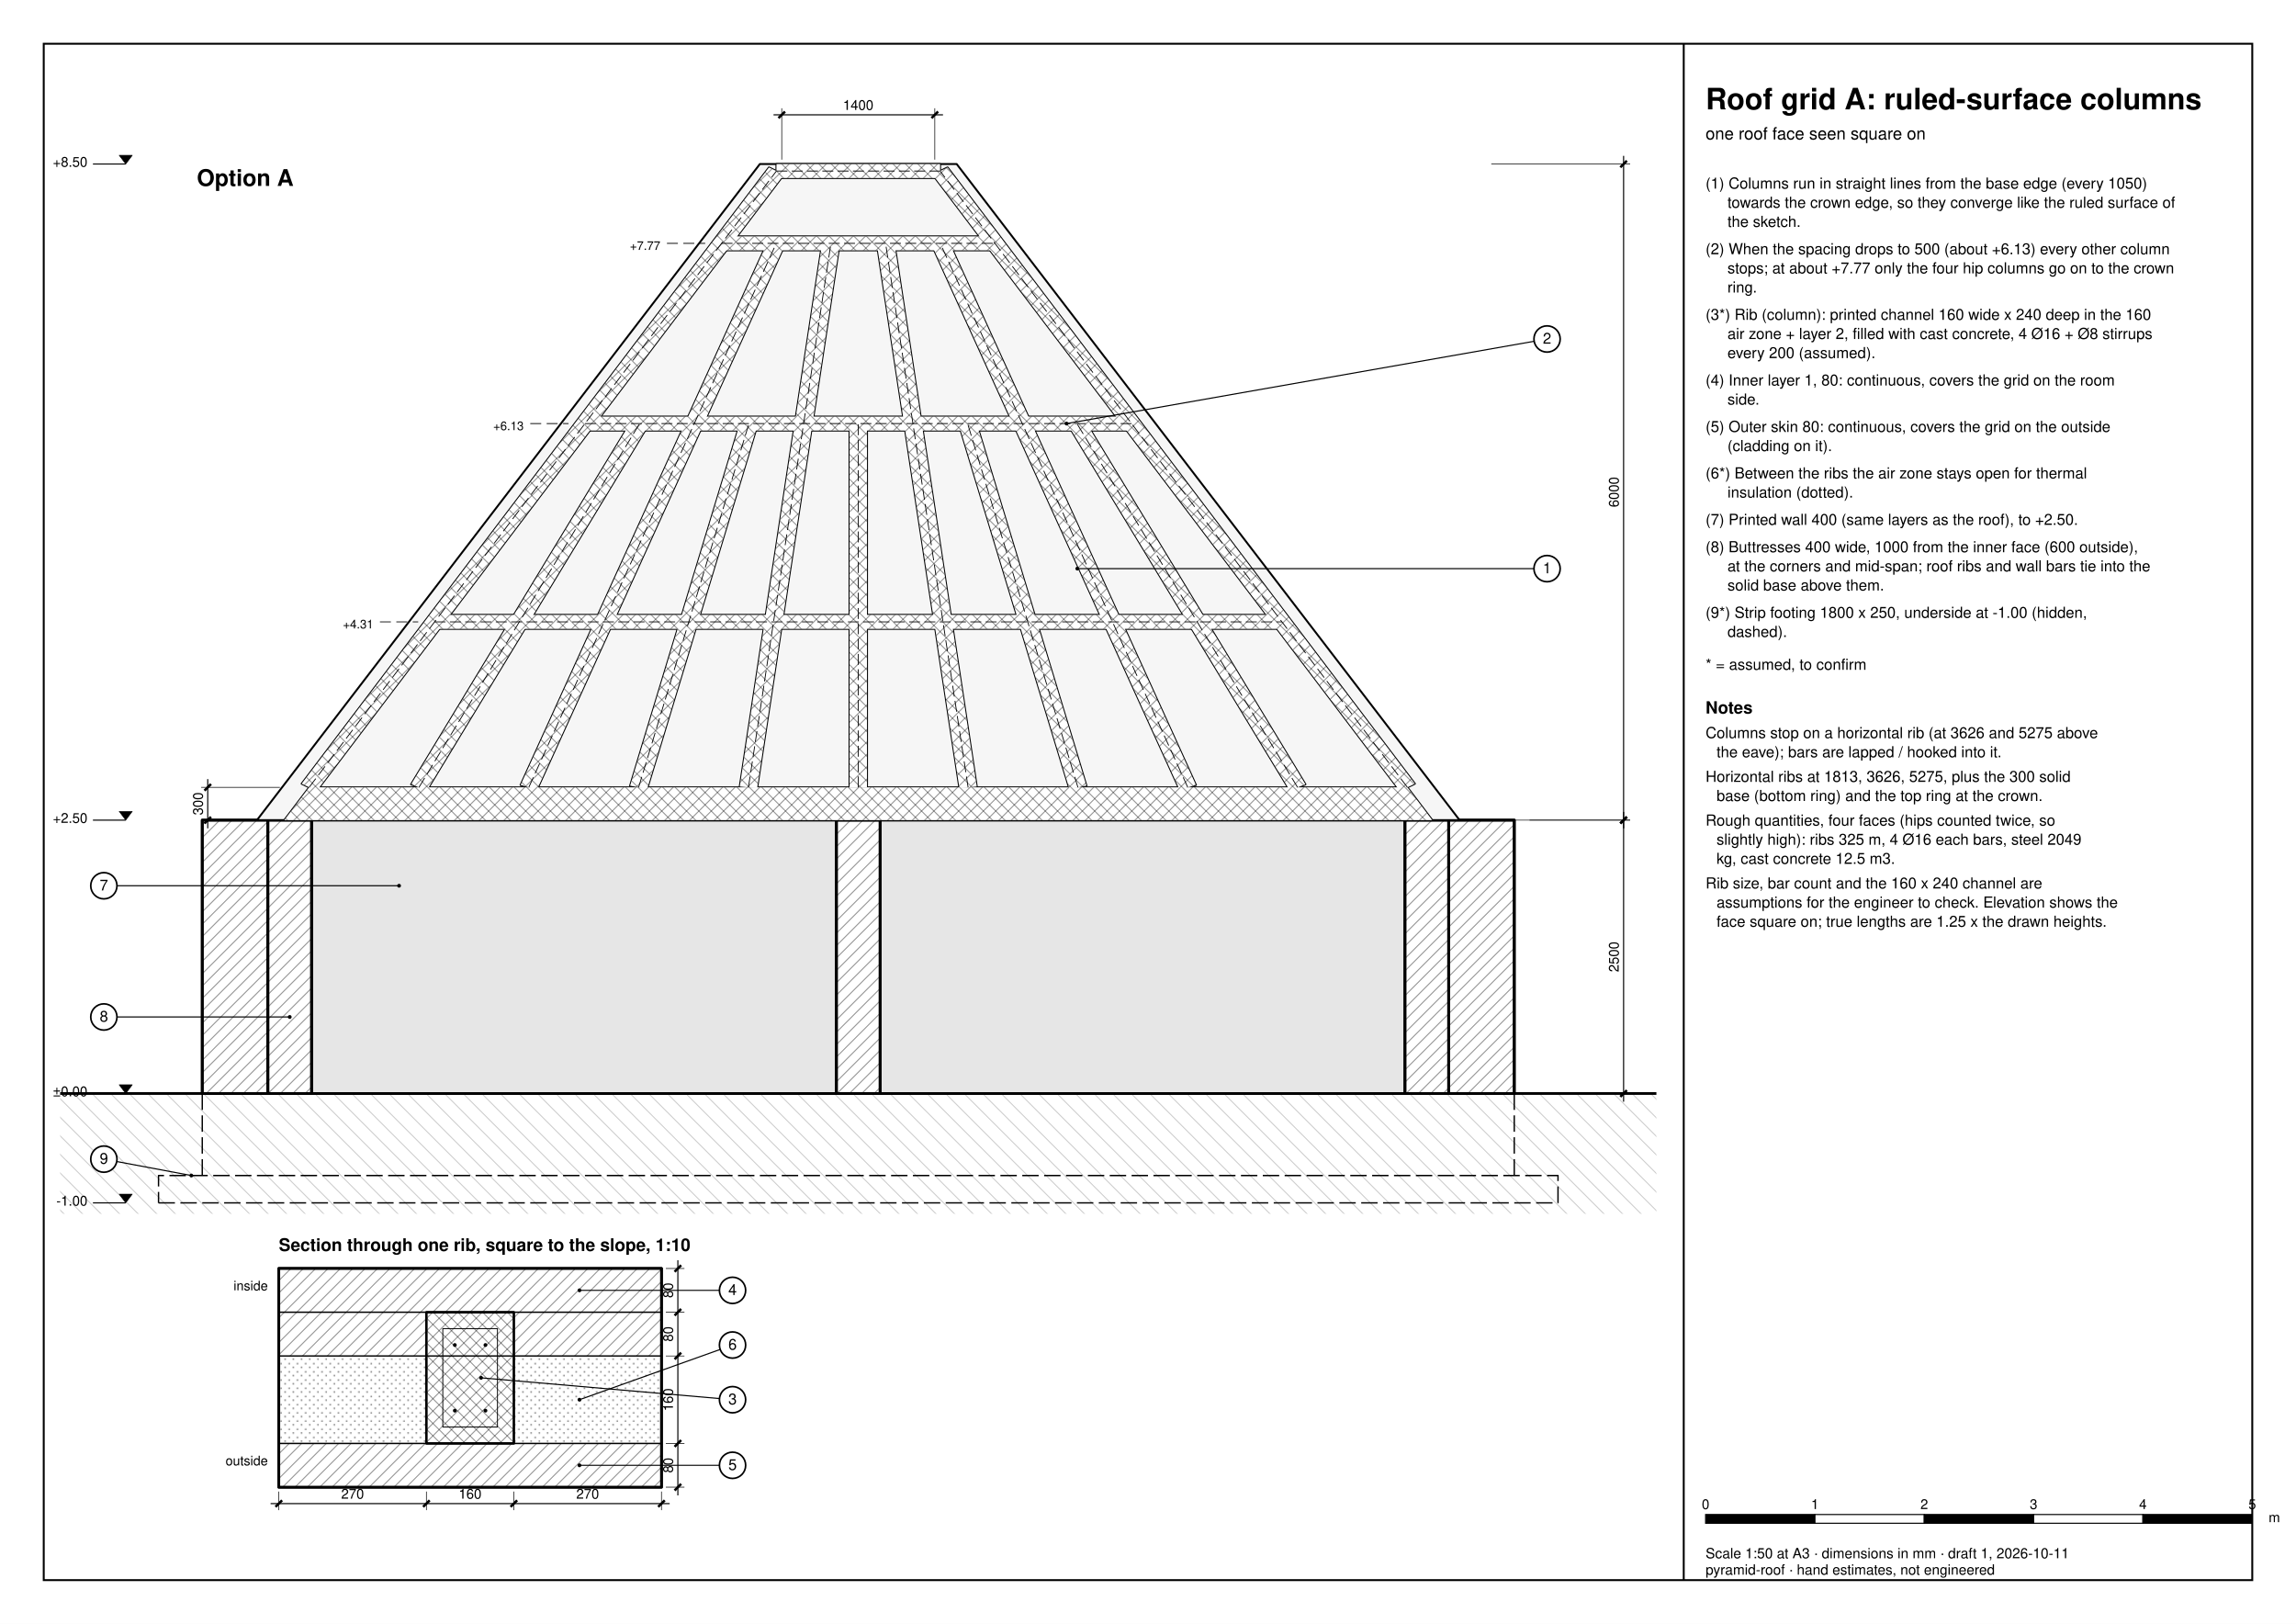
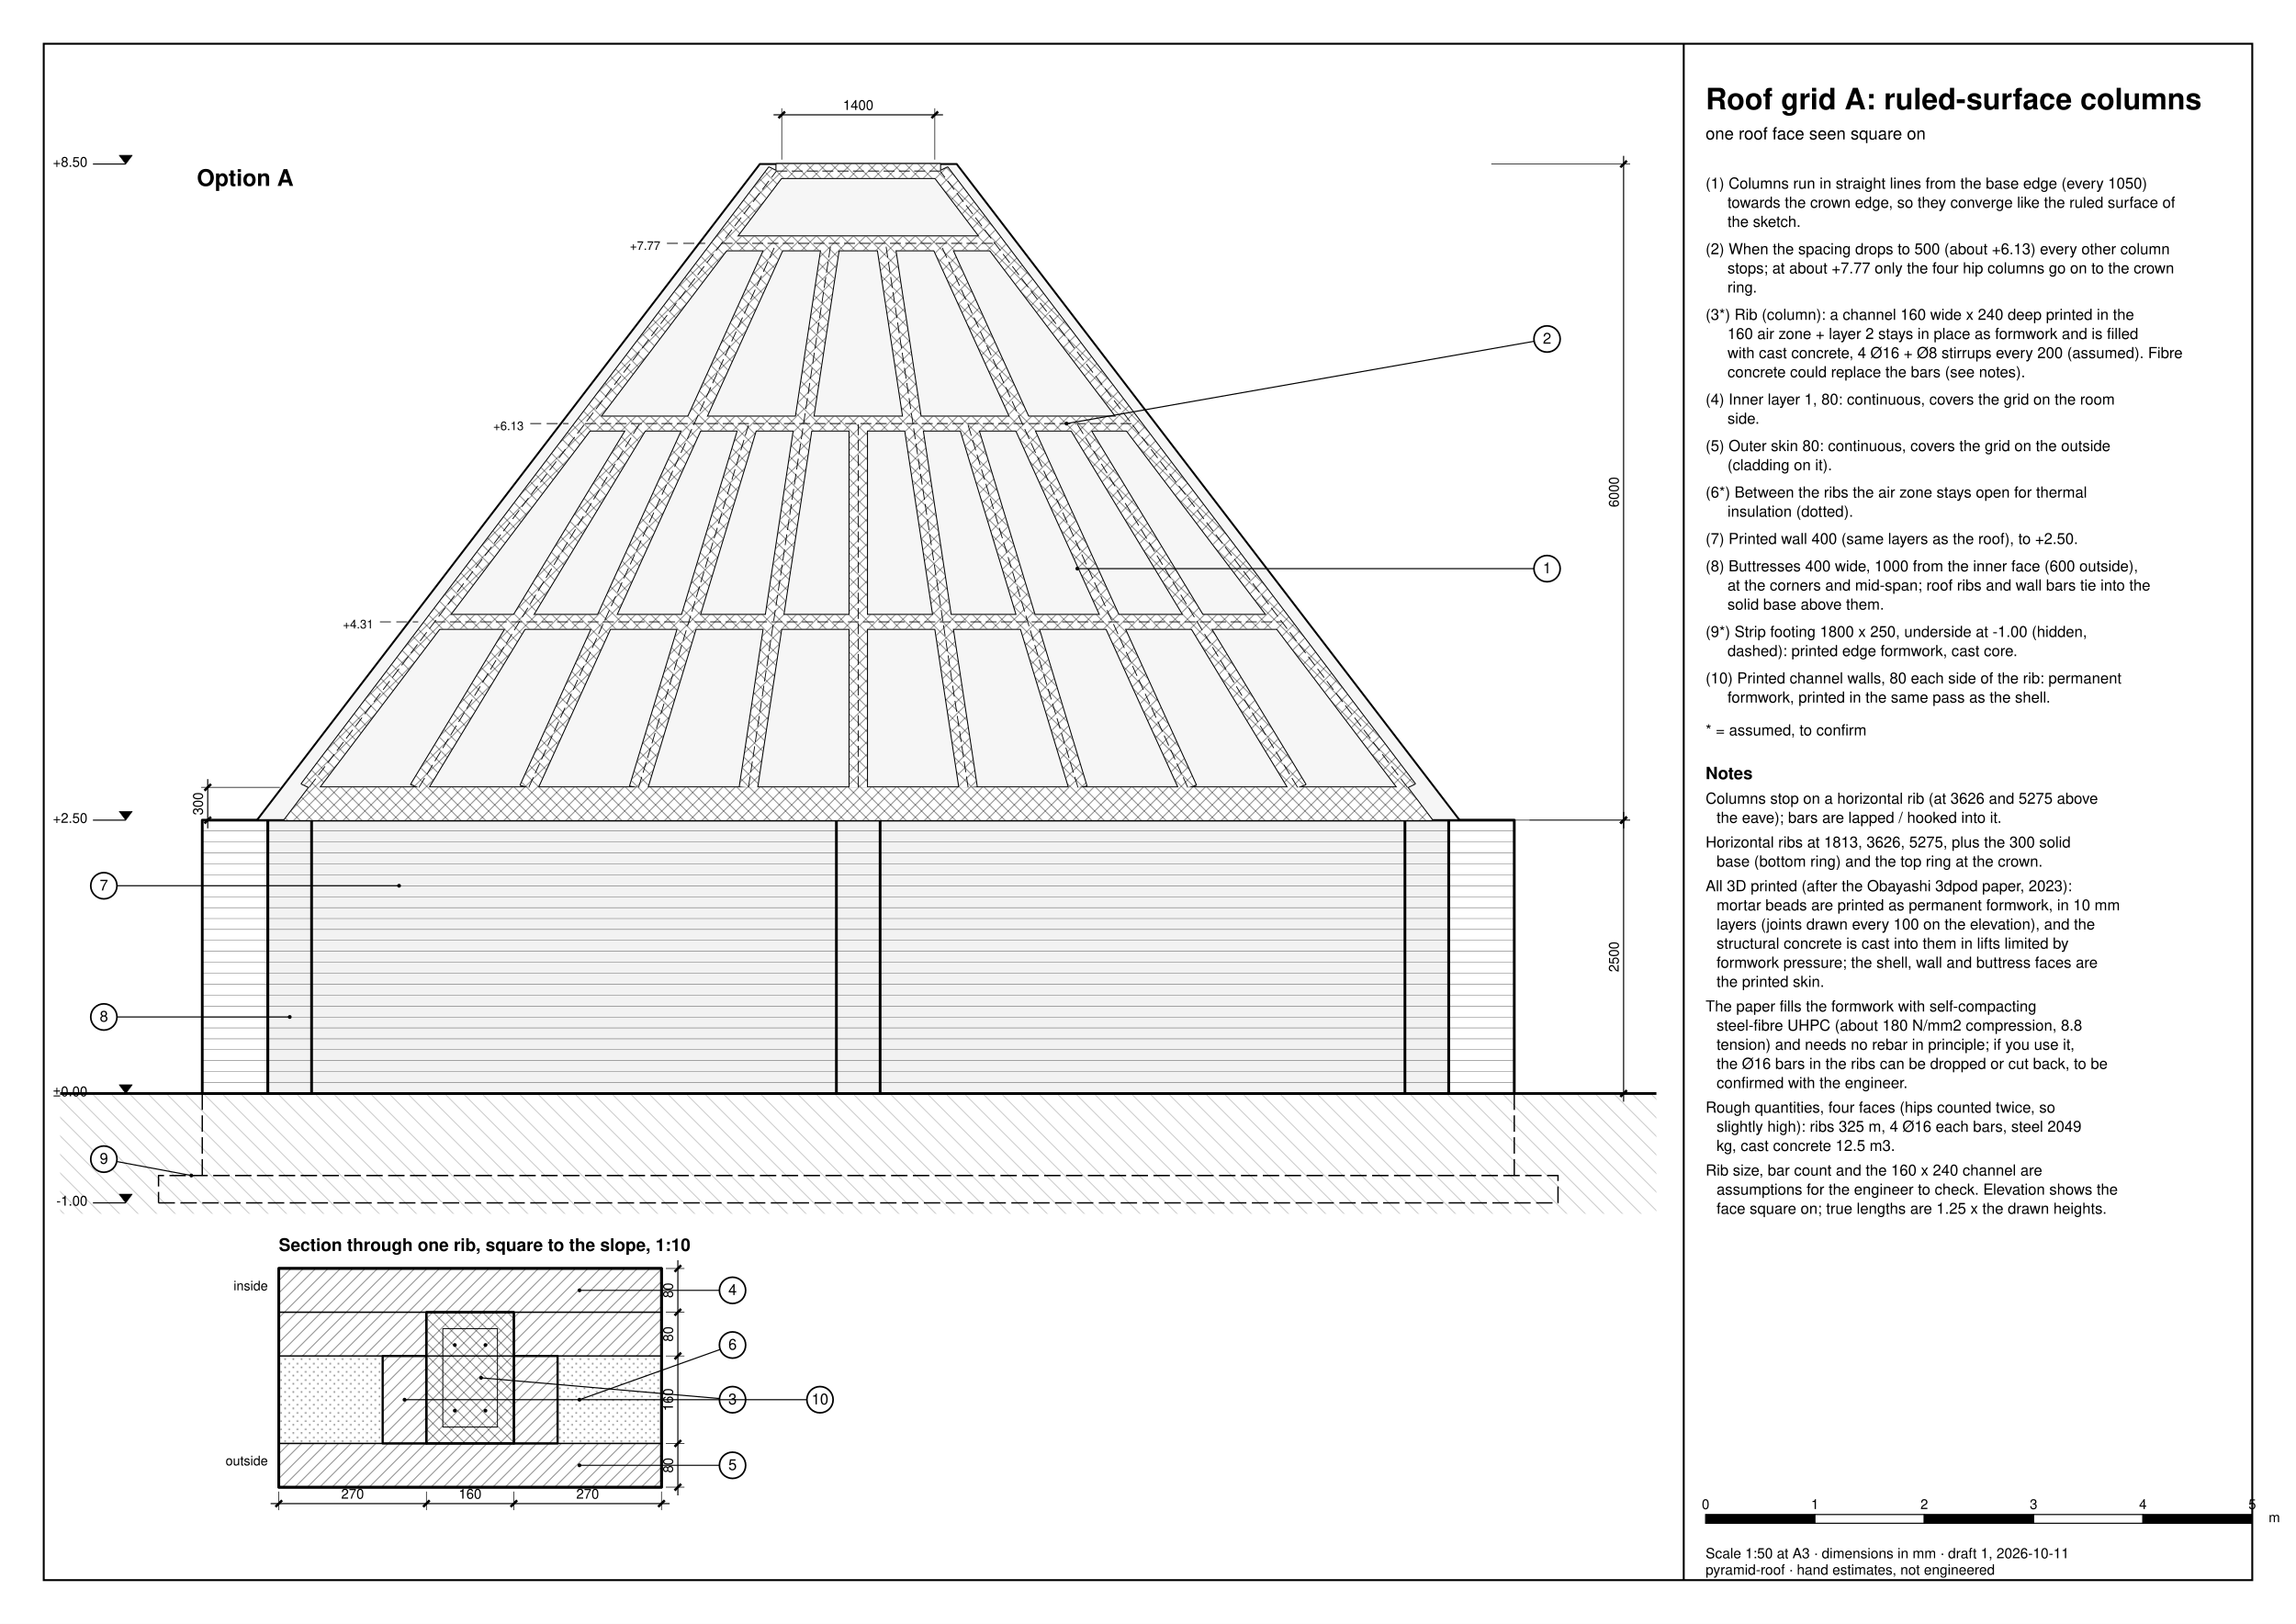
<svg xmlns="http://www.w3.org/2000/svg" width="420mm" height="297mm" viewBox="0 0 420 297" font-family="Helvetica, Arial, sans-serif">
  <defs>
    <pattern id="conc" width="1.6" height="1.6" patternUnits="userSpaceOnUse" patternTransform="rotate(45)">
      <line x1="0" y1="0" x2="0" y2="1.6" stroke="#000" stroke-width="0.14" />
    </pattern>
    <pattern id="earth" width="2.4" height="2.4" patternUnits="userSpaceOnUse" patternTransform="rotate(-45)">
      <line x1="0" y1="0" x2="0" y2="2.4" stroke="#777" stroke-width="0.12" />
    </pattern>
    <pattern id="cast" width="1.6" height="1.6" patternUnits="userSpaceOnUse" patternTransform="rotate(45)">
      <line x1="0" y1="0" x2="0" y2="1.6" stroke="#000" stroke-width="0.14" />
      <line x1="0" y1="0" x2="1.6" y2="0" stroke="#000" stroke-width="0.14" />
    </pattern>
    <pattern id="dots" width="1.5" height="1.5" patternUnits="userSpaceOnUse">
      <circle cx="0.4" cy="0.4" r="0.11" fill="#000" />
      <circle cx="1.15" cy="1.1" r="0.11" fill="#000" />
    </pattern>
  </defs>
  <rect width="420" height="297" fill="#fff" />
  <rect x="8" y="8" width="404" height="281" fill="none" stroke="#000" stroke-width="0.35" />
  <g>
    <polygon points="11.00,222.00 303.00,222.00 303.00,200.00 11.00,200.00" fill="url(#earth)" stroke="#000" stroke-width="0.0" stroke-linejoin="round" />
-     <polygon points="49.00,200.00 265.00,200.00 265.00,150.00 49.00,150.00" fill="#e6e6e6" stroke="#000" stroke-width="0.5" stroke-linejoin="round" />
-     <polygon points="265.00,200.00 277.00,200.00 277.00,150.00 265.00,150.00" fill="#fff" stroke="#000" stroke-width="0.5" stroke-linejoin="round" />
-     <polygon points="265.00,200.00 277.00,200.00 277.00,150.00 265.00,150.00" fill="url(#conc)" stroke="#000" stroke-width="0.0" stroke-linejoin="round" />
+     <polygon points="49.00,200.00 265.00,200.00 265.00,150.00 49.00,150.00" fill="#f2f2f2" stroke="#000" stroke-width="0.5" stroke-linejoin="round" />
+     <path d="M49.0,198.0 L265.0,198.0 M49.0,196.0 L265.0,196.0 M49.0,194.0 L265.0,194.0 M49.0,192.0 L265.0,192.0 M49.0,190.0 L265.0,190.0 M49.0,188.0 L265.0,188.0 M49.0,186.0 L265.0,186.0 M49.0,184.0 L265.0,184.0 M49.0,182.0 L265.0,182.0 M49.0,180.0 L265.0,180.0 M49.0,178.0 L265.0,178.0 M49.0,176.0 L265.0,176.0 M49.0,174.0 L265.0,174.0 M49.0,172.0 L265.0,172.0 M49.0,170.0 L265.0,170.0 M49.0,168.0 L265.0,168.0 M49.0,166.0 L265.0,166.0 M49.0,164.0 L265.0,164.0 M49.0,162.0 L265.0,162.0 M49.0,160.0 L265.0,160.0 M49.0,158.0 L265.0,158.0 M49.0,156.0 L265.0,156.0 M49.0,154.0 L265.0,154.0 M49.0,152.0 L265.0,152.0" fill="none" stroke="#000" stroke-width="0.05" stroke-linejoin="round" />
+     <polygon points="265.00,200.00 277.00,200.00 277.00,150.00 265.00,150.00" fill="#fff" stroke="#000" stroke-width="0.0" stroke-linejoin="round" />
+     <path d="M265.0,198.0 L277.0,198.0 M265.0,196.0 L277.0,196.0 M265.0,194.0 L277.0,194.0 M265.0,192.0 L277.0,192.0 M265.0,190.0 L277.0,190.0 M265.0,188.0 L277.0,188.0 M265.0,186.0 L277.0,186.0 M265.0,184.0 L277.0,184.0 M265.0,182.0 L277.0,182.0 M265.0,180.0 L277.0,180.0 M265.0,178.0 L277.0,178.0 M265.0,176.0 L277.0,176.0 M265.0,174.0 L277.0,174.0 M265.0,172.0 L277.0,172.0 M265.0,170.0 L277.0,170.0 M265.0,168.0 L277.0,168.0 M265.0,166.0 L277.0,166.0 M265.0,164.0 L277.0,164.0 M265.0,162.0 L277.0,162.0 M265.0,160.0 L277.0,160.0 M265.0,158.0 L277.0,158.0 M265.0,156.0 L277.0,156.0 M265.0,154.0 L277.0,154.0 M265.0,152.0 L277.0,152.0" fill="none" stroke="#000" stroke-width="0.05" stroke-linejoin="round" />
    <polygon points="265.00,200.00 277.00,200.00 277.00,150.00 265.00,150.00" fill="none" stroke="#000" stroke-width="0.5" stroke-linejoin="round" />
-     <polygon points="37.00,200.00 49.00,200.00 49.00,150.00 37.00,150.00" fill="#fff" stroke="#000" stroke-width="0.5" stroke-linejoin="round" />
-     <polygon points="37.00,200.00 49.00,200.00 49.00,150.00 37.00,150.00" fill="url(#conc)" stroke="#000" stroke-width="0.0" stroke-linejoin="round" />
+     <polygon points="37.00,200.00 49.00,200.00 49.00,150.00 37.00,150.00" fill="#fff" stroke="#000" stroke-width="0.0" stroke-linejoin="round" />
+     <path d="M37.0,198.0 L49.0,198.0 M37.0,196.0 L49.0,196.0 M37.0,194.0 L49.0,194.0 M37.0,192.0 L49.0,192.0 M37.0,190.0 L49.0,190.0 M37.0,188.0 L49.0,188.0 M37.0,186.0 L49.0,186.0 M37.0,184.0 L49.0,184.0 M37.0,182.0 L49.0,182.0 M37.0,180.0 L49.0,180.0 M37.0,178.0 L49.0,178.0 M37.0,176.0 L49.0,176.0 M37.0,174.0 L49.0,174.0 M37.0,172.0 L49.0,172.0 M37.0,170.0 L49.0,170.0 M37.0,168.0 L49.0,168.0 M37.0,166.0 L49.0,166.0 M37.0,164.0 L49.0,164.0 M37.0,162.0 L49.0,162.0 M37.0,160.0 L49.0,160.0 M37.0,158.0 L49.0,158.0 M37.0,156.0 L49.0,156.0 M37.0,154.0 L49.0,154.0 M37.0,152.0 L49.0,152.0" fill="none" stroke="#000" stroke-width="0.05" stroke-linejoin="round" />
    <polygon points="37.00,200.00 49.00,200.00 49.00,150.00 37.00,150.00" fill="none" stroke="#000" stroke-width="0.5" stroke-linejoin="round" />
-     <polygon points="49.00,200.00 57.00,200.00 57.00,150.00 49.00,150.00" fill="#fff" stroke="#000" stroke-width="0.5" stroke-linejoin="round" />
-     <polygon points="49.00,200.00 57.00,200.00 57.00,150.00 49.00,150.00" fill="url(#conc)" stroke="#000" stroke-width="0.0" stroke-linejoin="round" />
+     <polygon points="49.00,200.00 57.00,200.00 57.00,150.00 49.00,150.00" fill="#fff" stroke="#000" stroke-width="0.0" stroke-linejoin="round" />
+     <polygon points="49.00,200.00 57.00,200.00 57.00,150.00 49.00,150.00" fill="#f2f2f2" stroke="#000" stroke-width="0.0" stroke-linejoin="round" />
+     <path d="M49.0,198.0 L57.0,198.0 M49.0,196.0 L57.0,196.0 M49.0,194.0 L57.0,194.0 M49.0,192.0 L57.0,192.0 M49.0,190.0 L57.0,190.0 M49.0,188.0 L57.0,188.0 M49.0,186.0 L57.0,186.0 M49.0,184.0 L57.0,184.0 M49.0,182.0 L57.0,182.0 M49.0,180.0 L57.0,180.0 M49.0,178.0 L57.0,178.0 M49.0,176.0 L57.0,176.0 M49.0,174.0 L57.0,174.0 M49.0,172.0 L57.0,172.0 M49.0,170.0 L57.0,170.0 M49.0,168.0 L57.0,168.0 M49.0,166.0 L57.0,166.0 M49.0,164.0 L57.0,164.0 M49.0,162.0 L57.0,162.0 M49.0,160.0 L57.0,160.0 M49.0,158.0 L57.0,158.0 M49.0,156.0 L57.0,156.0 M49.0,154.0 L57.0,154.0 M49.0,152.0 L57.0,152.0" fill="none" stroke="#000" stroke-width="0.05" stroke-linejoin="round" />
    <polygon points="49.00,200.00 57.00,200.00 57.00,150.00 49.00,150.00" fill="none" stroke="#000" stroke-width="0.5" stroke-linejoin="round" />
-     <polygon points="153.00,200.00 161.00,200.00 161.00,150.00 153.00,150.00" fill="#fff" stroke="#000" stroke-width="0.5" stroke-linejoin="round" />
-     <polygon points="153.00,200.00 161.00,200.00 161.00,150.00 153.00,150.00" fill="url(#conc)" stroke="#000" stroke-width="0.0" stroke-linejoin="round" />
+     <polygon points="153.00,200.00 161.00,200.00 161.00,150.00 153.00,150.00" fill="#fff" stroke="#000" stroke-width="0.0" stroke-linejoin="round" />
+     <polygon points="153.00,200.00 161.00,200.00 161.00,150.00 153.00,150.00" fill="#f2f2f2" stroke="#000" stroke-width="0.0" stroke-linejoin="round" />
+     <path d="M153.0,198.0 L161.0,198.0 M153.0,196.0 L161.0,196.0 M153.0,194.0 L161.0,194.0 M153.0,192.0 L161.0,192.0 M153.0,190.0 L161.0,190.0 M153.0,188.0 L161.0,188.0 M153.0,186.0 L161.0,186.0 M153.0,184.0 L161.0,184.0 M153.0,182.0 L161.0,182.0 M153.0,180.0 L161.0,180.0 M153.0,178.0 L161.0,178.0 M153.0,176.0 L161.0,176.0 M153.0,174.0 L161.0,174.0 M153.0,172.0 L161.0,172.0 M153.0,170.0 L161.0,170.0 M153.0,168.0 L161.0,168.0 M153.0,166.0 L161.0,166.0 M153.0,164.0 L161.0,164.0 M153.0,162.0 L161.0,162.0 M153.0,160.0 L161.0,160.0 M153.0,158.0 L161.0,158.0 M153.0,156.0 L161.0,156.0 M153.0,154.0 L161.0,154.0 M153.0,152.0 L161.0,152.0" fill="none" stroke="#000" stroke-width="0.05" stroke-linejoin="round" />
    <polygon points="153.00,200.00 161.00,200.00 161.00,150.00 153.00,150.00" fill="none" stroke="#000" stroke-width="0.5" stroke-linejoin="round" />
-     <polygon points="257.00,200.00 265.00,200.00 265.00,150.00 257.00,150.00" fill="#fff" stroke="#000" stroke-width="0.5" stroke-linejoin="round" />
-     <polygon points="257.00,200.00 265.00,200.00 265.00,150.00 257.00,150.00" fill="url(#conc)" stroke="#000" stroke-width="0.0" stroke-linejoin="round" />
+     <polygon points="257.00,200.00 265.00,200.00 265.00,150.00 257.00,150.00" fill="#fff" stroke="#000" stroke-width="0.0" stroke-linejoin="round" />
+     <polygon points="257.00,200.00 265.00,200.00 265.00,150.00 257.00,150.00" fill="#f2f2f2" stroke="#000" stroke-width="0.0" stroke-linejoin="round" />
+     <path d="M257.0,198.0 L265.0,198.0 M257.0,196.0 L265.0,196.0 M257.0,194.0 L265.0,194.0 M257.0,192.0 L265.0,192.0 M257.0,190.0 L265.0,190.0 M257.0,188.0 L265.0,188.0 M257.0,186.0 L265.0,186.0 M257.0,184.0 L265.0,184.0 M257.0,182.0 L265.0,182.0 M257.0,180.0 L265.0,180.0 M257.0,178.0 L265.0,178.0 M257.0,176.0 L265.0,176.0 M257.0,174.0 L265.0,174.0 M257.0,172.0 L265.0,172.0 M257.0,170.0 L265.0,170.0 M257.0,168.0 L265.0,168.0 M257.0,166.0 L265.0,166.0 M257.0,164.0 L265.0,164.0 M257.0,162.0 L265.0,162.0 M257.0,160.0 L265.0,160.0 M257.0,158.0 L265.0,158.0 M257.0,156.0 L265.0,156.0 M257.0,154.0 L265.0,154.0 M257.0,152.0 L265.0,152.0" fill="none" stroke="#000" stroke-width="0.05" stroke-linejoin="round" />
    <polygon points="257.00,200.00 265.00,200.00 265.00,150.00 257.00,150.00" fill="none" stroke="#000" stroke-width="0.5" stroke-linejoin="round" />
    <polyline points="29.00,220.00 285.00,220.00 285.00,215.00 29.00,215.00 29.00,220.00" fill="none" stroke="#000" stroke-width="0.25" stroke-linejoin="round" stroke-dasharray="3 1" />
    <polyline points="37.00,215.00 37.00,200.00" fill="none" stroke="#000" stroke-width="0.25" stroke-linejoin="round" stroke-dasharray="3 1" />
    <polyline points="277.00,215.00 277.00,200.00" fill="none" stroke="#000" stroke-width="0.25" stroke-linejoin="round" stroke-dasharray="3 1" />
    <polyline points="11.00,200.00 303.00,200.00" fill="none" stroke="#000" stroke-width="0.5" stroke-linejoin="round" />
    <polygon points="47.00,150.00 267.00,150.00 175.00,30.00 139.00,30.00" fill="#f6f6f6" stroke="#000" stroke-width="0.35" stroke-linejoin="round" />
    <polygon points="55.18,143.34 140.66,30.62 143.40,31.94 57.92,144.66" fill="#000" stroke="#000" stroke-width="0.35" stroke-linejoin="round" />
    <polygon points="75.20,143.45 115.56,76.92 118.44,78.03 78.08,144.55" fill="#000" stroke="#000" stroke-width="0.35" stroke-linejoin="round" />
    <polygon points="95.23,143.57 140.50,44.07 143.50,44.94 98.23,144.43" fill="#000" stroke="#000" stroke-width="0.35" stroke-linejoin="round" />
    <polygon points="115.26,143.70 135.44,77.17 138.56,77.77 118.38,144.30" fill="#000" stroke="#000" stroke-width="0.35" stroke-linejoin="round" />
    <polygon points="135.32,143.85 150.41,44.35 153.59,44.66 138.50,144.15" fill="#000" stroke="#000" stroke-width="0.35" stroke-linejoin="round" />
    <polygon points="155.40,144.00 155.40,77.47 158.60,77.47 158.60,144.00" fill="#000" stroke="#000" stroke-width="0.35" stroke-linejoin="round" />
    <polygon points="175.50,144.15 160.41,44.66 163.59,44.35 178.68,143.85" fill="#000" stroke="#000" stroke-width="0.35" stroke-linejoin="round" />
    <polygon points="195.62,144.30 175.44,77.77 178.56,77.17 198.74,143.70" fill="#000" stroke="#000" stroke-width="0.35" stroke-linejoin="round" />
    <polygon points="215.77,144.43 170.50,44.94 173.50,44.07 218.77,143.57" fill="#000" stroke="#000" stroke-width="0.35" stroke-linejoin="round" />
    <polygon points="235.92,144.55 195.56,78.03 198.44,76.92 238.80,143.45" fill="#000" stroke="#000" stroke-width="0.35" stroke-linejoin="round" />
    <polygon points="256.08,144.66 170.60,31.94 173.34,30.62 258.82,143.34" fill="#000" stroke="#000" stroke-width="0.35" stroke-linejoin="round" />
    <polygon points="79.50,115.02 234.50,115.02 234.50,112.46 79.50,112.46" fill="#000" stroke="#000" stroke-width="0.35" stroke-linejoin="round" />
    <polygon points="107.00,78.75 207.00,78.75 207.00,76.19 107.00,76.19" fill="#000" stroke="#000" stroke-width="0.35" stroke-linejoin="round" />
    <polygon points="132.00,45.79 182.00,45.79 182.00,43.23 132.00,43.23" fill="#000" stroke="#000" stroke-width="0.35" stroke-linejoin="round" />
    <polygon points="52.00,150.00 262.00,150.00 257.45,144.00 56.55,144.00" fill="#000" stroke="#000" stroke-width="0.35" stroke-linejoin="round" />
    <polygon points="142.03,32.56 171.97,32.56 171.97,30.00 142.03,30.00" fill="#000" stroke="#000" stroke-width="0.35" stroke-linejoin="round" />
    <polygon points="55.18,143.34 140.66,30.62 143.40,31.94 57.92,144.66" fill="#fff" stroke="#000" stroke-width="0.0" stroke-linejoin="round" />
    <polygon points="55.18,143.34 140.66,30.62 143.40,31.94 57.92,144.66" fill="url(#cast)" stroke="#000" stroke-width="0.0" stroke-linejoin="round" />
    <polygon points="75.20,143.45 115.56,76.92 118.44,78.03 78.08,144.55" fill="#fff" stroke="#000" stroke-width="0.0" stroke-linejoin="round" />
    <polygon points="75.20,143.45 115.56,76.92 118.44,78.03 78.08,144.55" fill="url(#cast)" stroke="#000" stroke-width="0.0" stroke-linejoin="round" />
    <polygon points="95.23,143.57 140.50,44.07 143.50,44.94 98.23,144.43" fill="#fff" stroke="#000" stroke-width="0.0" stroke-linejoin="round" />
    <polygon points="95.23,143.57 140.50,44.07 143.50,44.94 98.23,144.43" fill="url(#cast)" stroke="#000" stroke-width="0.0" stroke-linejoin="round" />
    <polygon points="115.26,143.70 135.44,77.17 138.56,77.77 118.38,144.30" fill="#fff" stroke="#000" stroke-width="0.0" stroke-linejoin="round" />
    <polygon points="115.26,143.70 135.44,77.17 138.56,77.77 118.38,144.30" fill="url(#cast)" stroke="#000" stroke-width="0.0" stroke-linejoin="round" />
    <polygon points="135.32,143.85 150.41,44.35 153.59,44.66 138.50,144.15" fill="#fff" stroke="#000" stroke-width="0.0" stroke-linejoin="round" />
    <polygon points="135.32,143.85 150.41,44.35 153.59,44.66 138.50,144.15" fill="url(#cast)" stroke="#000" stroke-width="0.0" stroke-linejoin="round" />
    <polygon points="155.40,144.00 155.40,77.47 158.60,77.47 158.60,144.00" fill="#fff" stroke="#000" stroke-width="0.0" stroke-linejoin="round" />
    <polygon points="155.40,144.00 155.40,77.47 158.60,77.47 158.60,144.00" fill="url(#cast)" stroke="#000" stroke-width="0.0" stroke-linejoin="round" />
    <polygon points="175.50,144.15 160.41,44.66 163.59,44.35 178.68,143.85" fill="#fff" stroke="#000" stroke-width="0.0" stroke-linejoin="round" />
    <polygon points="175.50,144.15 160.41,44.66 163.59,44.35 178.68,143.85" fill="url(#cast)" stroke="#000" stroke-width="0.0" stroke-linejoin="round" />
    <polygon points="195.62,144.30 175.44,77.77 178.56,77.17 198.74,143.70" fill="#fff" stroke="#000" stroke-width="0.0" stroke-linejoin="round" />
    <polygon points="195.62,144.30 175.44,77.77 178.56,77.17 198.74,143.70" fill="url(#cast)" stroke="#000" stroke-width="0.0" stroke-linejoin="round" />
    <polygon points="215.77,144.43 170.50,44.94 173.50,44.07 218.77,143.57" fill="#fff" stroke="#000" stroke-width="0.0" stroke-linejoin="round" />
    <polygon points="215.77,144.43 170.50,44.94 173.50,44.07 218.77,143.57" fill="url(#cast)" stroke="#000" stroke-width="0.0" stroke-linejoin="round" />
    <polygon points="235.92,144.55 195.56,78.03 198.44,76.92 238.80,143.45" fill="#fff" stroke="#000" stroke-width="0.0" stroke-linejoin="round" />
    <polygon points="235.92,144.55 195.56,78.03 198.44,76.92 238.80,143.45" fill="url(#cast)" stroke="#000" stroke-width="0.0" stroke-linejoin="round" />
    <polygon points="256.08,144.66 170.60,31.94 173.34,30.62 258.82,143.34" fill="#fff" stroke="#000" stroke-width="0.0" stroke-linejoin="round" />
    <polygon points="256.08,144.66 170.60,31.94 173.34,30.62 258.82,143.34" fill="url(#cast)" stroke="#000" stroke-width="0.0" stroke-linejoin="round" />
    <polygon points="79.50,115.02 234.50,115.02 234.50,112.46 79.50,112.46" fill="#fff" stroke="#000" stroke-width="0.0" stroke-linejoin="round" />
    <polygon points="79.50,115.02 234.50,115.02 234.50,112.46 79.50,112.46" fill="url(#cast)" stroke="#000" stroke-width="0.0" stroke-linejoin="round" />
    <polygon points="107.00,78.75 207.00,78.75 207.00,76.19 107.00,76.19" fill="#fff" stroke="#000" stroke-width="0.0" stroke-linejoin="round" />
    <polygon points="107.00,78.75 207.00,78.75 207.00,76.19 107.00,76.19" fill="url(#cast)" stroke="#000" stroke-width="0.0" stroke-linejoin="round" />
    <polygon points="132.00,45.79 182.00,45.79 182.00,43.23 132.00,43.23" fill="#fff" stroke="#000" stroke-width="0.0" stroke-linejoin="round" />
    <polygon points="132.00,45.79 182.00,45.79 182.00,43.23 132.00,43.23" fill="url(#cast)" stroke="#000" stroke-width="0.0" stroke-linejoin="round" />
    <polygon points="52.00,150.00 262.00,150.00 257.45,144.00 56.55,144.00" fill="#fff" stroke="#000" stroke-width="0.0" stroke-linejoin="round" />
    <polygon points="52.00,150.00 262.00,150.00 257.45,144.00 56.55,144.00" fill="url(#cast)" stroke="#000" stroke-width="0.0" stroke-linejoin="round" />
    <polygon points="142.03,32.56 171.97,32.56 171.97,30.00 142.03,30.00" fill="#fff" stroke="#000" stroke-width="0.0" stroke-linejoin="round" />
    <polygon points="142.03,32.56 171.97,32.56 171.97,30.00 142.03,30.00" fill="url(#cast)" stroke="#000" stroke-width="0.0" stroke-linejoin="round" />
    <polyline points="56.55,144.00 142.03,31.28" fill="none" stroke="#000" stroke-width="0.15" stroke-linejoin="round" stroke-dasharray="2 0.8" />
    <polyline points="76.64,144.00 117.00,77.47" fill="none" stroke="#000" stroke-width="0.15" stroke-linejoin="round" stroke-dasharray="2 0.8" />
    <polyline points="96.73,144.00 142.00,44.51" fill="none" stroke="#000" stroke-width="0.15" stroke-linejoin="round" stroke-dasharray="2 0.8" />
    <polyline points="116.82,144.00 137.00,77.47" fill="none" stroke="#000" stroke-width="0.15" stroke-linejoin="round" stroke-dasharray="2 0.8" />
    <polyline points="136.91,144.00 152.00,44.51" fill="none" stroke="#000" stroke-width="0.15" stroke-linejoin="round" stroke-dasharray="2 0.8" />
    <polyline points="157.00,144.00 157.00,77.47" fill="none" stroke="#000" stroke-width="0.15" stroke-linejoin="round" stroke-dasharray="2 0.8" />
    <polyline points="177.09,144.00 162.00,44.51" fill="none" stroke="#000" stroke-width="0.15" stroke-linejoin="round" stroke-dasharray="2 0.8" />
    <polyline points="197.18,144.00 177.00,77.47" fill="none" stroke="#000" stroke-width="0.15" stroke-linejoin="round" stroke-dasharray="2 0.8" />
    <polyline points="217.27,144.00 172.00,44.51" fill="none" stroke="#000" stroke-width="0.15" stroke-linejoin="round" stroke-dasharray="2 0.8" />
    <polyline points="237.36,144.00 197.00,77.47" fill="none" stroke="#000" stroke-width="0.15" stroke-linejoin="round" stroke-dasharray="2 0.8" />
    <polyline points="257.45,144.00 171.97,31.28" fill="none" stroke="#000" stroke-width="0.15" stroke-linejoin="round" stroke-dasharray="2 0.8" />
    <polyline points="79.50,113.74 234.50,113.74" fill="none" stroke="#000" stroke-width="0.15" stroke-linejoin="round" stroke-dasharray="2 0.8" />
    <polyline points="107.00,77.47 207.00,77.47" fill="none" stroke="#000" stroke-width="0.15" stroke-linejoin="round" stroke-dasharray="2 0.8" />
    <polyline points="132.00,44.51 182.00,44.51" fill="none" stroke="#000" stroke-width="0.15" stroke-linejoin="round" stroke-dasharray="2 0.8" />
    <polyline points="142.03,31.28 171.97,31.28" fill="none" stroke="#000" stroke-width="0.15" stroke-linejoin="round" stroke-dasharray="2 0.8" />
    <polyline points="38.00,151.50 38.00,142.50" fill="none" stroke="#000" stroke-width="0.2" stroke-linejoin="round" />
    <polyline points="51.20,150.00 36.80,150.00" fill="none" stroke="#000" stroke-width="0.12" stroke-linejoin="round" />
    <polyline points="37.40,150.60 38.60,149.40" fill="none" stroke="#000" stroke-width="0.45" stroke-linejoin="round" />
    <polyline points="51.20,144.00 36.80,144.00" fill="none" stroke="#000" stroke-width="0.12" stroke-linejoin="round" />
    <polyline points="37.40,144.60 38.60,143.40" fill="none" stroke="#000" stroke-width="0.45" stroke-linejoin="round" />
    <text x="37.10" y="147.00" font-size="2.5" text-anchor="middle" font-weight="normal" fill="#000" transform="rotate(-90 37.10 147.00)">300</text>
    <polyline points="297.00,201.50 297.00,148.50" fill="none" stroke="#000" stroke-width="0.2" stroke-linejoin="round" />
    <polyline points="279.80,200.00 298.20,200.00" fill="none" stroke="#000" stroke-width="0.12" stroke-linejoin="round" />
    <polyline points="296.40,200.60 297.60,199.40" fill="none" stroke="#000" stroke-width="0.45" stroke-linejoin="round" />
    <polyline points="279.80,150.00 298.20,150.00" fill="none" stroke="#000" stroke-width="0.12" stroke-linejoin="round" />
    <polyline points="296.40,150.60 297.60,149.40" fill="none" stroke="#000" stroke-width="0.45" stroke-linejoin="round" />
    <text x="296.10" y="175.00" font-size="2.5" text-anchor="middle" font-weight="normal" fill="#000" transform="rotate(-90 296.10 175.00)">2500</text>
    <polyline points="297.00,151.50 297.00,28.50" fill="none" stroke="#000" stroke-width="0.2" stroke-linejoin="round" />
    <polyline points="272.80,150.00 298.20,150.00" fill="none" stroke="#000" stroke-width="0.12" stroke-linejoin="round" />
    <polyline points="296.40,150.60 297.60,149.40" fill="none" stroke="#000" stroke-width="0.45" stroke-linejoin="round" />
    <polyline points="272.80,30.00 298.20,30.00" fill="none" stroke="#000" stroke-width="0.12" stroke-linejoin="round" />
    <polyline points="296.40,30.60 297.60,29.40" fill="none" stroke="#000" stroke-width="0.45" stroke-linejoin="round" />
    <text x="296.10" y="90.00" font-size="2.5" text-anchor="middle" font-weight="normal" fill="#000" transform="rotate(-90 296.10 90.00)">6000</text>
    <polyline points="141.50,21.00 172.50,21.00" fill="none" stroke="#000" stroke-width="0.2" stroke-linejoin="round" />
    <polyline points="143.00,29.20 143.00,19.80" fill="none" stroke="#000" stroke-width="0.12" stroke-linejoin="round" />
    <polyline points="142.40,21.60 143.60,20.40" fill="none" stroke="#000" stroke-width="0.45" stroke-linejoin="round" />
    <polyline points="171.00,29.20 171.00,19.80" fill="none" stroke="#000" stroke-width="0.12" stroke-linejoin="round" />
    <polyline points="170.40,21.60 171.60,20.40" fill="none" stroke="#000" stroke-width="0.45" stroke-linejoin="round" />
    <text x="157.00" y="20.10" font-size="2.5" text-anchor="middle" font-weight="normal" fill="#000">1400</text>
    <polyline points="23.00,200.00 17.00,200.00" fill="none" stroke="#000" stroke-width="0.2" stroke-linejoin="round" />
    <polygon points="23.00,200.00 24.20,198.40 21.80,198.40" fill="#000" stroke="#000" stroke-width="0.1" stroke-linejoin="round" />
    <text x="16.00" y="200.50" font-size="2.5" text-anchor="end" font-weight="normal" fill="#000">±0.00</text>
    <polyline points="23.00,150.00 17.00,150.00" fill="none" stroke="#000" stroke-width="0.2" stroke-linejoin="round" />
    <polygon points="23.00,150.00 24.20,148.40 21.80,148.40" fill="#000" stroke="#000" stroke-width="0.1" stroke-linejoin="round" />
    <text x="16.00" y="150.50" font-size="2.5" text-anchor="end" font-weight="normal" fill="#000">+2.50</text>
    <polyline points="23.00,30.00 17.00,30.00" fill="none" stroke="#000" stroke-width="0.2" stroke-linejoin="round" />
    <polygon points="23.00,30.00 24.20,28.40 21.80,28.40" fill="#000" stroke="#000" stroke-width="0.1" stroke-linejoin="round" />
    <text x="16.00" y="30.50" font-size="2.5" text-anchor="end" font-weight="normal" fill="#000">+8.50</text>
    <polyline points="23.00,220.00 17.00,220.00" fill="none" stroke="#000" stroke-width="0.2" stroke-linejoin="round" />
    <polygon points="23.00,220.00 24.20,218.40 21.80,218.40" fill="#000" stroke="#000" stroke-width="0.1" stroke-linejoin="round" />
    <text x="16.00" y="220.50" font-size="2.5" text-anchor="end" font-weight="normal" fill="#000">-1.00</text>
    <polyline points="19.00,162.00 73.00,162.00" fill="none" stroke="#000" stroke-width="0.2" stroke-linejoin="round" />
    <circle cx="73.00" cy="162.00" r="0.35" fill="#000" />
    <circle cx="19.00" cy="162.00" r="2.4" fill="#fff" stroke="#000" stroke-width="0.3" />
    <text x="19.00" y="162.86" font-size="2.76" text-anchor="middle" fill="#000">7</text>
    <polyline points="19.00,186.00 53.00,186.00" fill="none" stroke="#000" stroke-width="0.2" stroke-linejoin="round" />
    <circle cx="53.00" cy="186.00" r="0.35" fill="#000" />
    <circle cx="19.00" cy="186.00" r="2.4" fill="#fff" stroke="#000" stroke-width="0.3" />
    <text x="19.00" y="186.86" font-size="2.76" text-anchor="middle" fill="#000">8</text>
    <polyline points="19.00,212.00 35.00,215.00" fill="none" stroke="#000" stroke-width="0.2" stroke-linejoin="round" />
    <circle cx="35.00" cy="215.00" r="0.35" fill="#000" />
    <circle cx="19.00" cy="212.00" r="2.4" fill="#fff" stroke="#000" stroke-width="0.3" />
    <text x="19.00" y="212.86" font-size="2.76" text-anchor="middle" fill="#000">9</text>
    <polyline points="69.50,113.74 76.50,113.74" fill="none" stroke="#000" stroke-width="0.15" stroke-linejoin="round" stroke-dasharray="2 1" />
    <text x="68.30" y="114.94" font-size="2.2" text-anchor="end" font-weight="normal" fill="#000">+4.31</text>
    <polyline points="97.00,77.47 104.00,77.47" fill="none" stroke="#000" stroke-width="0.15" stroke-linejoin="round" stroke-dasharray="2 1" />
    <text x="95.80" y="78.67" font-size="2.2" text-anchor="end" font-weight="normal" fill="#000">+6.13</text>
    <polyline points="122.00,44.51 129.00,44.51" fill="none" stroke="#000" stroke-width="0.15" stroke-linejoin="round" stroke-dasharray="2 1" />
    <text x="120.80" y="45.71" font-size="2.2" text-anchor="end" font-weight="normal" fill="#000">+7.77</text>
    <polyline points="283.00,104.00 197.07,104.00" fill="none" stroke="#000" stroke-width="0.2" stroke-linejoin="round" />
    <circle cx="197.07" cy="104.00" r="0.35" fill="#000" />
    <circle cx="283.00" cy="104.00" r="2.4" fill="#fff" stroke="#000" stroke-width="0.3" />
    <text x="283.00" y="104.86" font-size="2.76" text-anchor="middle" fill="#000">1</text>
    <polyline points="283.00,62.00 195.10,77.47" fill="none" stroke="#000" stroke-width="0.2" stroke-linejoin="round" />
    <circle cx="195.10" cy="77.47" r="0.35" fill="#000" />
    <circle cx="283.00" cy="62.00" r="2.4" fill="#fff" stroke="#000" stroke-width="0.3" />
    <text x="283.00" y="62.86" font-size="2.76" text-anchor="middle" fill="#000">2</text>
    <text x="36.00" y="34.00" font-size="4.2" text-anchor="start" font-weight="bold" fill="#000">Option A</text>
    <polygon points="51.00,272.00 121.00,272.00 121.00,232.00 51.00,232.00" fill="#000" stroke="#000" stroke-width="0.5" stroke-linejoin="round" />
    <polygon points="51.00,272.00 121.00,272.00 121.00,232.00 51.00,232.00" fill="#fff" stroke="#000" stroke-width="0.0" stroke-linejoin="round" />
    <polygon points="51.00,272.00 121.00,272.00 121.00,264.00 51.00,264.00" fill="url(#conc)" stroke="#000" stroke-width="0.0" stroke-linejoin="round" />
    <polygon points="51.00,240.00 121.00,240.00 121.00,232.00 51.00,232.00" fill="url(#conc)" stroke="#000" stroke-width="0.0" stroke-linejoin="round" />
    <polygon points="51.00,248.00 78.00,248.00 78.00,240.00 51.00,240.00" fill="url(#conc)" stroke="#000" stroke-width="0.0" stroke-linejoin="round" />
    <polygon points="94.00,248.00 121.00,248.00 121.00,240.00 94.00,240.00" fill="url(#conc)" stroke="#000" stroke-width="0.0" stroke-linejoin="round" />
    <polygon points="51.00,264.00 78.00,264.00 78.00,248.00 51.00,248.00" fill="url(#dots)" stroke="#000" stroke-width="0.0" stroke-linejoin="round" />
    <polygon points="94.00,264.00 121.00,264.00 121.00,248.00 94.00,248.00" fill="url(#dots)" stroke="#000" stroke-width="0.0" stroke-linejoin="round" />
+     <polygon points="70.00,264.00 78.00,264.00 78.00,248.00 70.00,248.00" fill="#fff" stroke="#000" stroke-width="0.0" stroke-linejoin="round" />
+     <polygon points="70.00,264.00 78.00,264.00 78.00,248.00 70.00,248.00" fill="url(#conc)" stroke="#000" stroke-width="0.0" stroke-linejoin="round" />
+     <polygon points="70.00,264.00 78.00,264.00 78.00,248.00 70.00,248.00" fill="none" stroke="#000" stroke-width="0.4" stroke-linejoin="round" />
+     <polygon points="94.00,264.00 102.00,264.00 102.00,248.00 94.00,248.00" fill="#fff" stroke="#000" stroke-width="0.0" stroke-linejoin="round" />
+     <polygon points="94.00,264.00 102.00,264.00 102.00,248.00 94.00,248.00" fill="url(#conc)" stroke="#000" stroke-width="0.0" stroke-linejoin="round" />
+     <polygon points="94.00,264.00 102.00,264.00 102.00,248.00 94.00,248.00" fill="none" stroke="#000" stroke-width="0.4" stroke-linejoin="round" />
    <polygon points="78.00,264.00 94.00,264.00 94.00,240.00 78.00,240.00" fill="#fff" stroke="#000" stroke-width="0.0" stroke-linejoin="round" />
    <polygon points="78.00,264.00 94.00,264.00 94.00,240.00 78.00,240.00" fill="url(#cast)" stroke="#000" stroke-width="0.0" stroke-linejoin="round" />
    <polygon points="78.00,264.00 94.00,264.00 94.00,240.00 78.00,240.00" fill="none" stroke="#000" stroke-width="0.45" stroke-linejoin="round" />
    <polyline points="51.00,264.00 121.00,264.00" fill="none" stroke="#000" stroke-width="0.25" stroke-linejoin="round" />
    <polyline points="51.00,248.00 121.00,248.00" fill="none" stroke="#000" stroke-width="0.25" stroke-linejoin="round" />
    <polyline points="51.00,240.00 121.00,240.00" fill="none" stroke="#000" stroke-width="0.25" stroke-linejoin="round" />
    <polygon points="51.00,272.00 121.00,272.00 121.00,232.00 51.00,232.00" fill="none" stroke="#000" stroke-width="0.5" stroke-linejoin="round" />
    <polygon points="81.00,261.00 91.00,261.00 91.00,243.00 81.00,243.00" fill="none" stroke="#000" stroke-width="0.16" stroke-linejoin="round" />
    <circle cx="83.20" cy="258.00" r="0.35" fill="#000" />
    <circle cx="88.80" cy="258.00" r="0.35" fill="#000" />
    <circle cx="83.20" cy="246.00" r="0.35" fill="#000" />
    <circle cx="88.80" cy="246.00" r="0.35" fill="#000" />
    <text x="49.00" y="268.00" font-size="2.4" text-anchor="end" font-weight="normal" fill="#000">outside</text>
    <text x="49.00" y="236.00" font-size="2.4" text-anchor="end" font-weight="normal" fill="#000">inside</text>
    <polyline points="49.50,275.00 122.50,275.00" fill="none" stroke="#000" stroke-width="0.2" stroke-linejoin="round" />
    <polyline points="51.00,272.80 51.00,276.20" fill="none" stroke="#000" stroke-width="0.12" stroke-linejoin="round" />
    <polyline points="50.40,275.60 51.60,274.40" fill="none" stroke="#000" stroke-width="0.45" stroke-linejoin="round" />
    <polyline points="78.00,272.80 78.00,276.20" fill="none" stroke="#000" stroke-width="0.12" stroke-linejoin="round" />
    <polyline points="77.40,275.60 78.60,274.40" fill="none" stroke="#000" stroke-width="0.45" stroke-linejoin="round" />
    <polyline points="94.00,272.80 94.00,276.20" fill="none" stroke="#000" stroke-width="0.12" stroke-linejoin="round" />
    <polyline points="93.40,275.60 94.60,274.40" fill="none" stroke="#000" stroke-width="0.45" stroke-linejoin="round" />
    <polyline points="121.00,272.80 121.00,276.20" fill="none" stroke="#000" stroke-width="0.12" stroke-linejoin="round" />
    <polyline points="120.40,275.60 121.60,274.40" fill="none" stroke="#000" stroke-width="0.45" stroke-linejoin="round" />
    <text x="64.50" y="274.10" font-size="2.5" text-anchor="middle" font-weight="normal" fill="#000">270</text>
    <text x="86.00" y="274.10" font-size="2.5" text-anchor="middle" font-weight="normal" fill="#000">160</text>
    <text x="107.50" y="274.10" font-size="2.5" text-anchor="middle" font-weight="normal" fill="#000">270</text>
    <polyline points="124.00,273.50 124.00,230.50" fill="none" stroke="#000" stroke-width="0.2" stroke-linejoin="round" />
    <polyline points="121.80,272.00 125.20,272.00" fill="none" stroke="#000" stroke-width="0.12" stroke-linejoin="round" />
    <polyline points="123.40,272.60 124.60,271.40" fill="none" stroke="#000" stroke-width="0.45" stroke-linejoin="round" />
    <polyline points="121.80,264.00 125.20,264.00" fill="none" stroke="#000" stroke-width="0.12" stroke-linejoin="round" />
    <polyline points="123.40,264.60 124.60,263.40" fill="none" stroke="#000" stroke-width="0.45" stroke-linejoin="round" />
    <polyline points="121.80,248.00 125.20,248.00" fill="none" stroke="#000" stroke-width="0.12" stroke-linejoin="round" />
    <polyline points="123.40,248.60 124.60,247.40" fill="none" stroke="#000" stroke-width="0.45" stroke-linejoin="round" />
    <polyline points="121.80,240.00 125.20,240.00" fill="none" stroke="#000" stroke-width="0.12" stroke-linejoin="round" />
    <polyline points="123.40,240.60 124.60,239.40" fill="none" stroke="#000" stroke-width="0.45" stroke-linejoin="round" />
    <polyline points="121.80,232.00 125.20,232.00" fill="none" stroke="#000" stroke-width="0.12" stroke-linejoin="round" />
    <polyline points="123.40,232.60 124.60,231.40" fill="none" stroke="#000" stroke-width="0.45" stroke-linejoin="round" />
    <text x="123.10" y="268.00" font-size="2.5" text-anchor="middle" font-weight="normal" fill="#000" transform="rotate(-90 123.10 268.00)">80</text>
    <text x="123.10" y="256.00" font-size="2.5" text-anchor="middle" font-weight="normal" fill="#000" transform="rotate(-90 123.10 256.00)">160</text>
    <text x="123.10" y="244.00" font-size="2.5" text-anchor="middle" font-weight="normal" fill="#000" transform="rotate(-90 123.10 244.00)">80</text>
    <text x="123.10" y="236.00" font-size="2.5" text-anchor="middle" font-weight="normal" fill="#000" transform="rotate(-90 123.10 236.00)">80</text>
    <text x="51.00" y="228.80" font-size="3.2" text-anchor="start" font-weight="bold" fill="#000">Section through one rib, square to the slope, 1:10</text>
    <polyline points="134.00,256.00 88.00,252.00" fill="none" stroke="#000" stroke-width="0.2" stroke-linejoin="round" />
    <circle cx="88.00" cy="252.00" r="0.35" fill="#000" />
    <circle cx="134.00" cy="256.00" r="2.4" fill="#fff" stroke="#000" stroke-width="0.3" />
    <text x="134.00" y="256.86" font-size="2.76" text-anchor="middle" fill="#000">3</text>
    <polyline points="134.00,236.00 106.00,236.00" fill="none" stroke="#000" stroke-width="0.2" stroke-linejoin="round" />
    <circle cx="106.00" cy="236.00" r="0.35" fill="#000" />
    <circle cx="134.00" cy="236.00" r="2.4" fill="#fff" stroke="#000" stroke-width="0.3" />
    <text x="134.00" y="236.86" font-size="2.76" text-anchor="middle" fill="#000">4</text>
    <polyline points="134.00,268.00 106.00,268.00" fill="none" stroke="#000" stroke-width="0.2" stroke-linejoin="round" />
    <circle cx="106.00" cy="268.00" r="0.35" fill="#000" />
    <circle cx="134.00" cy="268.00" r="2.4" fill="#fff" stroke="#000" stroke-width="0.3" />
    <text x="134.00" y="268.86" font-size="2.76" text-anchor="middle" fill="#000">5</text>
    <polyline points="134.00,246.00 106.00,256.00" fill="none" stroke="#000" stroke-width="0.2" stroke-linejoin="round" />
    <circle cx="106.00" cy="256.00" r="0.35" fill="#000" />
    <circle cx="134.00" cy="246.00" r="2.4" fill="#fff" stroke="#000" stroke-width="0.3" />
    <text x="134.00" y="246.86" font-size="2.76" text-anchor="middle" fill="#000">6</text>
+     <polyline points="150.00,256.00 74.00,256.00" fill="none" stroke="#000" stroke-width="0.2" stroke-linejoin="round" />
+     <circle cx="74.00" cy="256.00" r="0.35" fill="#000" />
+     <circle cx="150.00" cy="256.00" r="2.4" fill="#fff" stroke="#000" stroke-width="0.3" />
+     <text x="150.00" y="256.86" font-size="2.76" text-anchor="middle" fill="#000">10</text>
  </g>
  <line x1="308" y1="8" x2="308" y2="289" stroke="#000" stroke-width="0.35" />
  <text x="312" y="20" font-size="5.4" font-weight="bold">Roof grid A: ruled-surface columns</text>
  <text x="312" y="25.5" font-size="3.1">one roof face seen square on</text>
  <text x="312" y="34.5" font-size="2.8">(1) Columns run in straight lines from the base edge (every 1050)</text>
  <text x="316" y="38.0" font-size="2.8">towards the crown edge, so they converge like the ruled surface of</text>
  <text x="316" y="41.5" font-size="2.8">the sketch.</text>
  <text x="312" y="46.5" font-size="2.8">(2) When the spacing drops to 500 (about +6.13) every other column</text>
  <text x="316" y="50.0" font-size="2.8">stops; at about +7.77 only the four hip columns go on to the crown</text>
  <text x="316" y="53.5" font-size="2.8">ring.</text>
-   <text x="312" y="58.5" font-size="2.8">(3*) Rib (column): printed channel 160 wide x 240 deep in the 160</text>
-   <text x="316" y="62.0" font-size="2.8">air zone + layer 2, filled with cast concrete, 4 Ø16 + Ø8 stirrups</text>
-   <text x="316" y="65.5" font-size="2.8">every 200 (assumed).</text>
-   <text x="312" y="70.5" font-size="2.8">(4) Inner layer 1, 80: continuous, covers the grid on the room</text>
-   <text x="316" y="74.0" font-size="2.8">side.</text>
-   <text x="312" y="79.0" font-size="2.8">(5) Outer skin 80: continuous, covers the grid on the outside</text>
-   <text x="316" y="82.5" font-size="2.8">(cladding on it).</text>
-   <text x="312" y="87.5" font-size="2.8">(6*) Between the ribs the air zone stays open for thermal</text>
-   <text x="316" y="91.0" font-size="2.8">insulation (dotted).</text>
-   <text x="312" y="96.0" font-size="2.8">(7) Printed wall 400 (same layers as the roof), to +2.50.</text>
-   <text x="312" y="101.0" font-size="2.8">(8) Buttresses 400 wide, 1000 from the inner face (600 outside),</text>
-   <text x="316" y="104.5" font-size="2.8">at the corners and mid-span; roof ribs and wall bars tie into the</text>
-   <text x="316" y="108.0" font-size="2.8">solid base above them.</text>
-   <text x="312" y="113.0" font-size="2.8">(9*) Strip footing 1800 x 250, underside at -1.00 (hidden,</text>
-   <text x="316" y="116.5" font-size="2.8">dashed).</text>
-   <text x="312" y="122.5" font-size="2.8">* = assumed, to confirm</text>
-   <text x="312" y="130.5" font-size="3.1" font-weight="bold">Notes</text>
-   <text x="312" y="135.0" font-size="2.8">Columns stop on a horizontal rib (at 3626 and 5275 above</text>
-   <text x="314" y="138.5" font-size="2.8">the eave); bars are lapped / hooked into it.</text>
-   <text x="312" y="143.0" font-size="2.8">Horizontal ribs at 1813, 3626, 5275, plus the 300 solid</text>
-   <text x="314" y="146.5" font-size="2.8">base (bottom ring) and the top ring at the crown.</text>
-   <text x="312" y="151.0" font-size="2.8">Rough quantities, four faces (hips counted twice, so</text>
-   <text x="314" y="154.5" font-size="2.8">slightly high): ribs 325 m, 4 Ø16 each bars, steel 2049</text>
-   <text x="314" y="158.0" font-size="2.8">kg, cast concrete 12.5 m3.</text>
-   <text x="312" y="162.5" font-size="2.8">Rib size, bar count and the 160 x 240 channel are</text>
-   <text x="314" y="166.0" font-size="2.8">assumptions for the engineer to check. Elevation shows the</text>
-   <text x="314" y="169.5" font-size="2.8">face square on; true lengths are 1.25 x the drawn heights.</text>
+   <text x="312" y="58.5" font-size="2.8">(3*) Rib (column): a channel 160 wide x 240 deep printed in the</text>
+   <text x="316" y="62.0" font-size="2.8">160 air zone + layer 2 stays in place as formwork and is filled</text>
+   <text x="316" y="65.5" font-size="2.8">with cast concrete, 4 Ø16 + Ø8 stirrups every 200 (assumed). Fibre</text>
+   <text x="316" y="69.0" font-size="2.8">concrete could replace the bars (see notes).</text>
+   <text x="312" y="74.0" font-size="2.8">(4) Inner layer 1, 80: continuous, covers the grid on the room</text>
+   <text x="316" y="77.5" font-size="2.8">side.</text>
+   <text x="312" y="82.5" font-size="2.8">(5) Outer skin 80: continuous, covers the grid on the outside</text>
+   <text x="316" y="86.0" font-size="2.8">(cladding on it).</text>
+   <text x="312" y="91.0" font-size="2.8">(6*) Between the ribs the air zone stays open for thermal</text>
+   <text x="316" y="94.5" font-size="2.8">insulation (dotted).</text>
+   <text x="312" y="99.5" font-size="2.8">(7) Printed wall 400 (same layers as the roof), to +2.50.</text>
+   <text x="312" y="104.5" font-size="2.8">(8) Buttresses 400 wide, 1000 from the inner face (600 outside),</text>
+   <text x="316" y="108.0" font-size="2.8">at the corners and mid-span; roof ribs and wall bars tie into the</text>
+   <text x="316" y="111.5" font-size="2.8">solid base above them.</text>
+   <text x="312" y="116.5" font-size="2.8">(9*) Strip footing 1800 x 250, underside at -1.00 (hidden,</text>
+   <text x="316" y="120.0" font-size="2.8">dashed): printed edge formwork, cast core.</text>
+   <text x="312" y="125.0" font-size="2.8">(10) Printed channel walls, 80 each side of the rib: permanent</text>
+   <text x="316" y="128.5" font-size="2.8">formwork, printed in the same pass as the shell.</text>
+   <text x="312" y="134.5" font-size="2.8">* = assumed, to confirm</text>
+   <text x="312" y="142.5" font-size="3.1" font-weight="bold">Notes</text>
+   <text x="312" y="147.0" font-size="2.8">Columns stop on a horizontal rib (at 3626 and 5275 above</text>
+   <text x="314" y="150.5" font-size="2.8">the eave); bars are lapped / hooked into it.</text>
+   <text x="312" y="155.0" font-size="2.8">Horizontal ribs at 1813, 3626, 5275, plus the 300 solid</text>
+   <text x="314" y="158.5" font-size="2.8">base (bottom ring) and the top ring at the crown.</text>
+   <text x="312" y="163.0" font-size="2.8">All 3D printed (after the Obayashi 3dpod paper, 2023):</text>
+   <text x="314" y="166.5" font-size="2.8">mortar beads are printed as permanent formwork, in 10 mm</text>
+   <text x="314" y="170.0" font-size="2.8">layers (joints drawn every 100 on the elevation), and the</text>
+   <text x="314" y="173.5" font-size="2.8">structural concrete is cast into them in lifts limited by</text>
+   <text x="314" y="177.0" font-size="2.8">formwork pressure; the shell, wall and buttress faces are</text>
+   <text x="314" y="180.5" font-size="2.8">the printed skin.</text>
+   <text x="312" y="185.0" font-size="2.8">The paper fills the formwork with self-compacting</text>
+   <text x="314" y="188.5" font-size="2.8">steel-fibre UHPC (about 180 N/mm2 compression, 8.8</text>
+   <text x="314" y="192.0" font-size="2.8">tension) and needs no rebar in principle; if you use it,</text>
+   <text x="314" y="195.5" font-size="2.8">the Ø16 bars in the ribs can be dropped or cut back, to be</text>
+   <text x="314" y="199.0" font-size="2.8">confirmed with the engineer.</text>
+   <text x="312" y="203.5" font-size="2.8">Rough quantities, four faces (hips counted twice, so</text>
+   <text x="314" y="207.0" font-size="2.8">slightly high): ribs 325 m, 4 Ø16 each bars, steel 2049</text>
+   <text x="314" y="210.5" font-size="2.8">kg, cast concrete 12.5 m3.</text>
+   <text x="312" y="215.0" font-size="2.8">Rib size, bar count and the 160 x 240 channel are</text>
+   <text x="314" y="218.5" font-size="2.8">assumptions for the engineer to check. Elevation shows the</text>
+   <text x="314" y="222.0" font-size="2.8">face square on; true lengths are 1.25 x the drawn heights.</text>
  <rect x="312.00" y="277" width="20.00" height="1.6" fill="#000" stroke="#000" stroke-width="0.2" />
  <text x="312.00" y="276" font-size="2.5" text-anchor="middle">0</text>
  <rect x="332.00" y="277" width="20.00" height="1.6" fill="#fff" stroke="#000" stroke-width="0.2" />
  <text x="332.00" y="276" font-size="2.5" text-anchor="middle">1</text>
  <rect x="352.00" y="277" width="20.00" height="1.6" fill="#000" stroke="#000" stroke-width="0.2" />
  <text x="352.00" y="276" font-size="2.5" text-anchor="middle">2</text>
  <rect x="372.00" y="277" width="20.00" height="1.6" fill="#fff" stroke="#000" stroke-width="0.2" />
  <text x="372.00" y="276" font-size="2.5" text-anchor="middle">3</text>
  <rect x="392.00" y="277" width="20.00" height="1.6" fill="#000" stroke="#000" stroke-width="0.2" />
  <text x="392.00" y="276" font-size="2.5" text-anchor="middle">4</text>
  <text x="412.00" y="276" font-size="2.5" text-anchor="middle">5</text>
  <text x="415.00" y="278.4" font-size="2.5">m</text>
  <text x="312" y="285" font-size="2.6">Scale 1:50 at A3 · dimensions in mm · draft 1, 2026-10-11</text>
  <text x="312" y="288" font-size="2.6">pyramid-roof · hand estimates, not engineered</text>
</svg>
